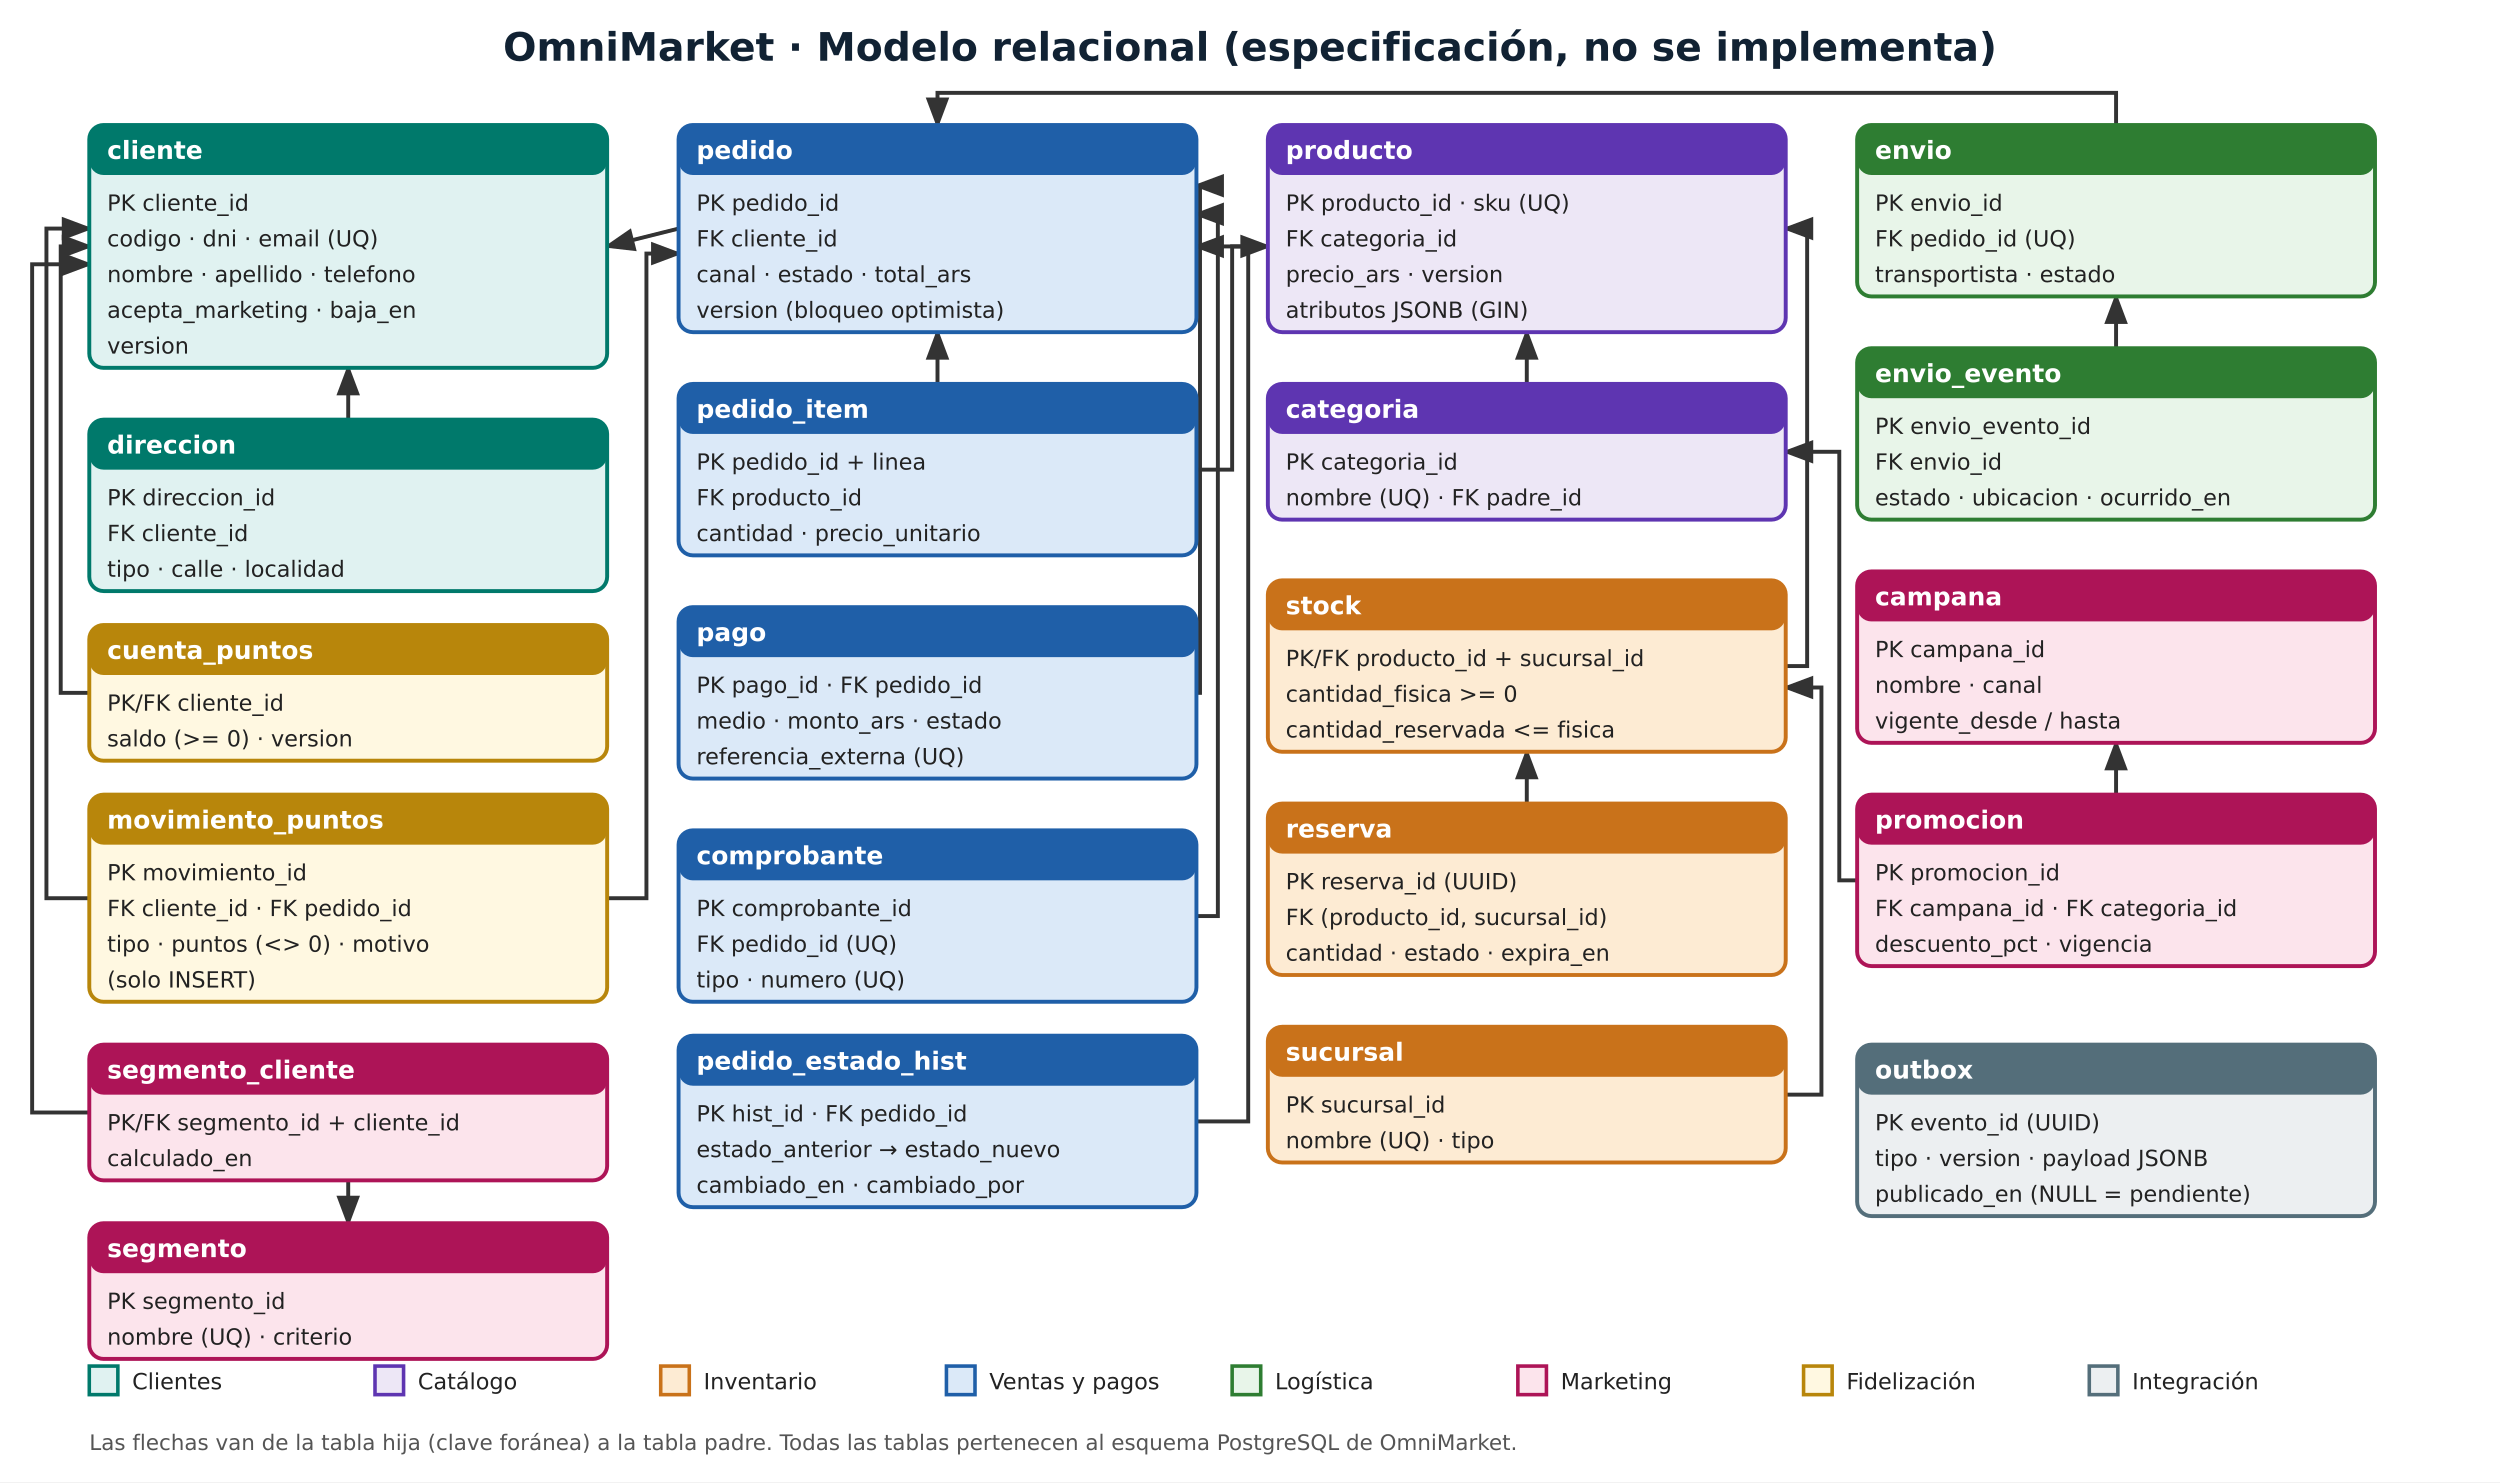
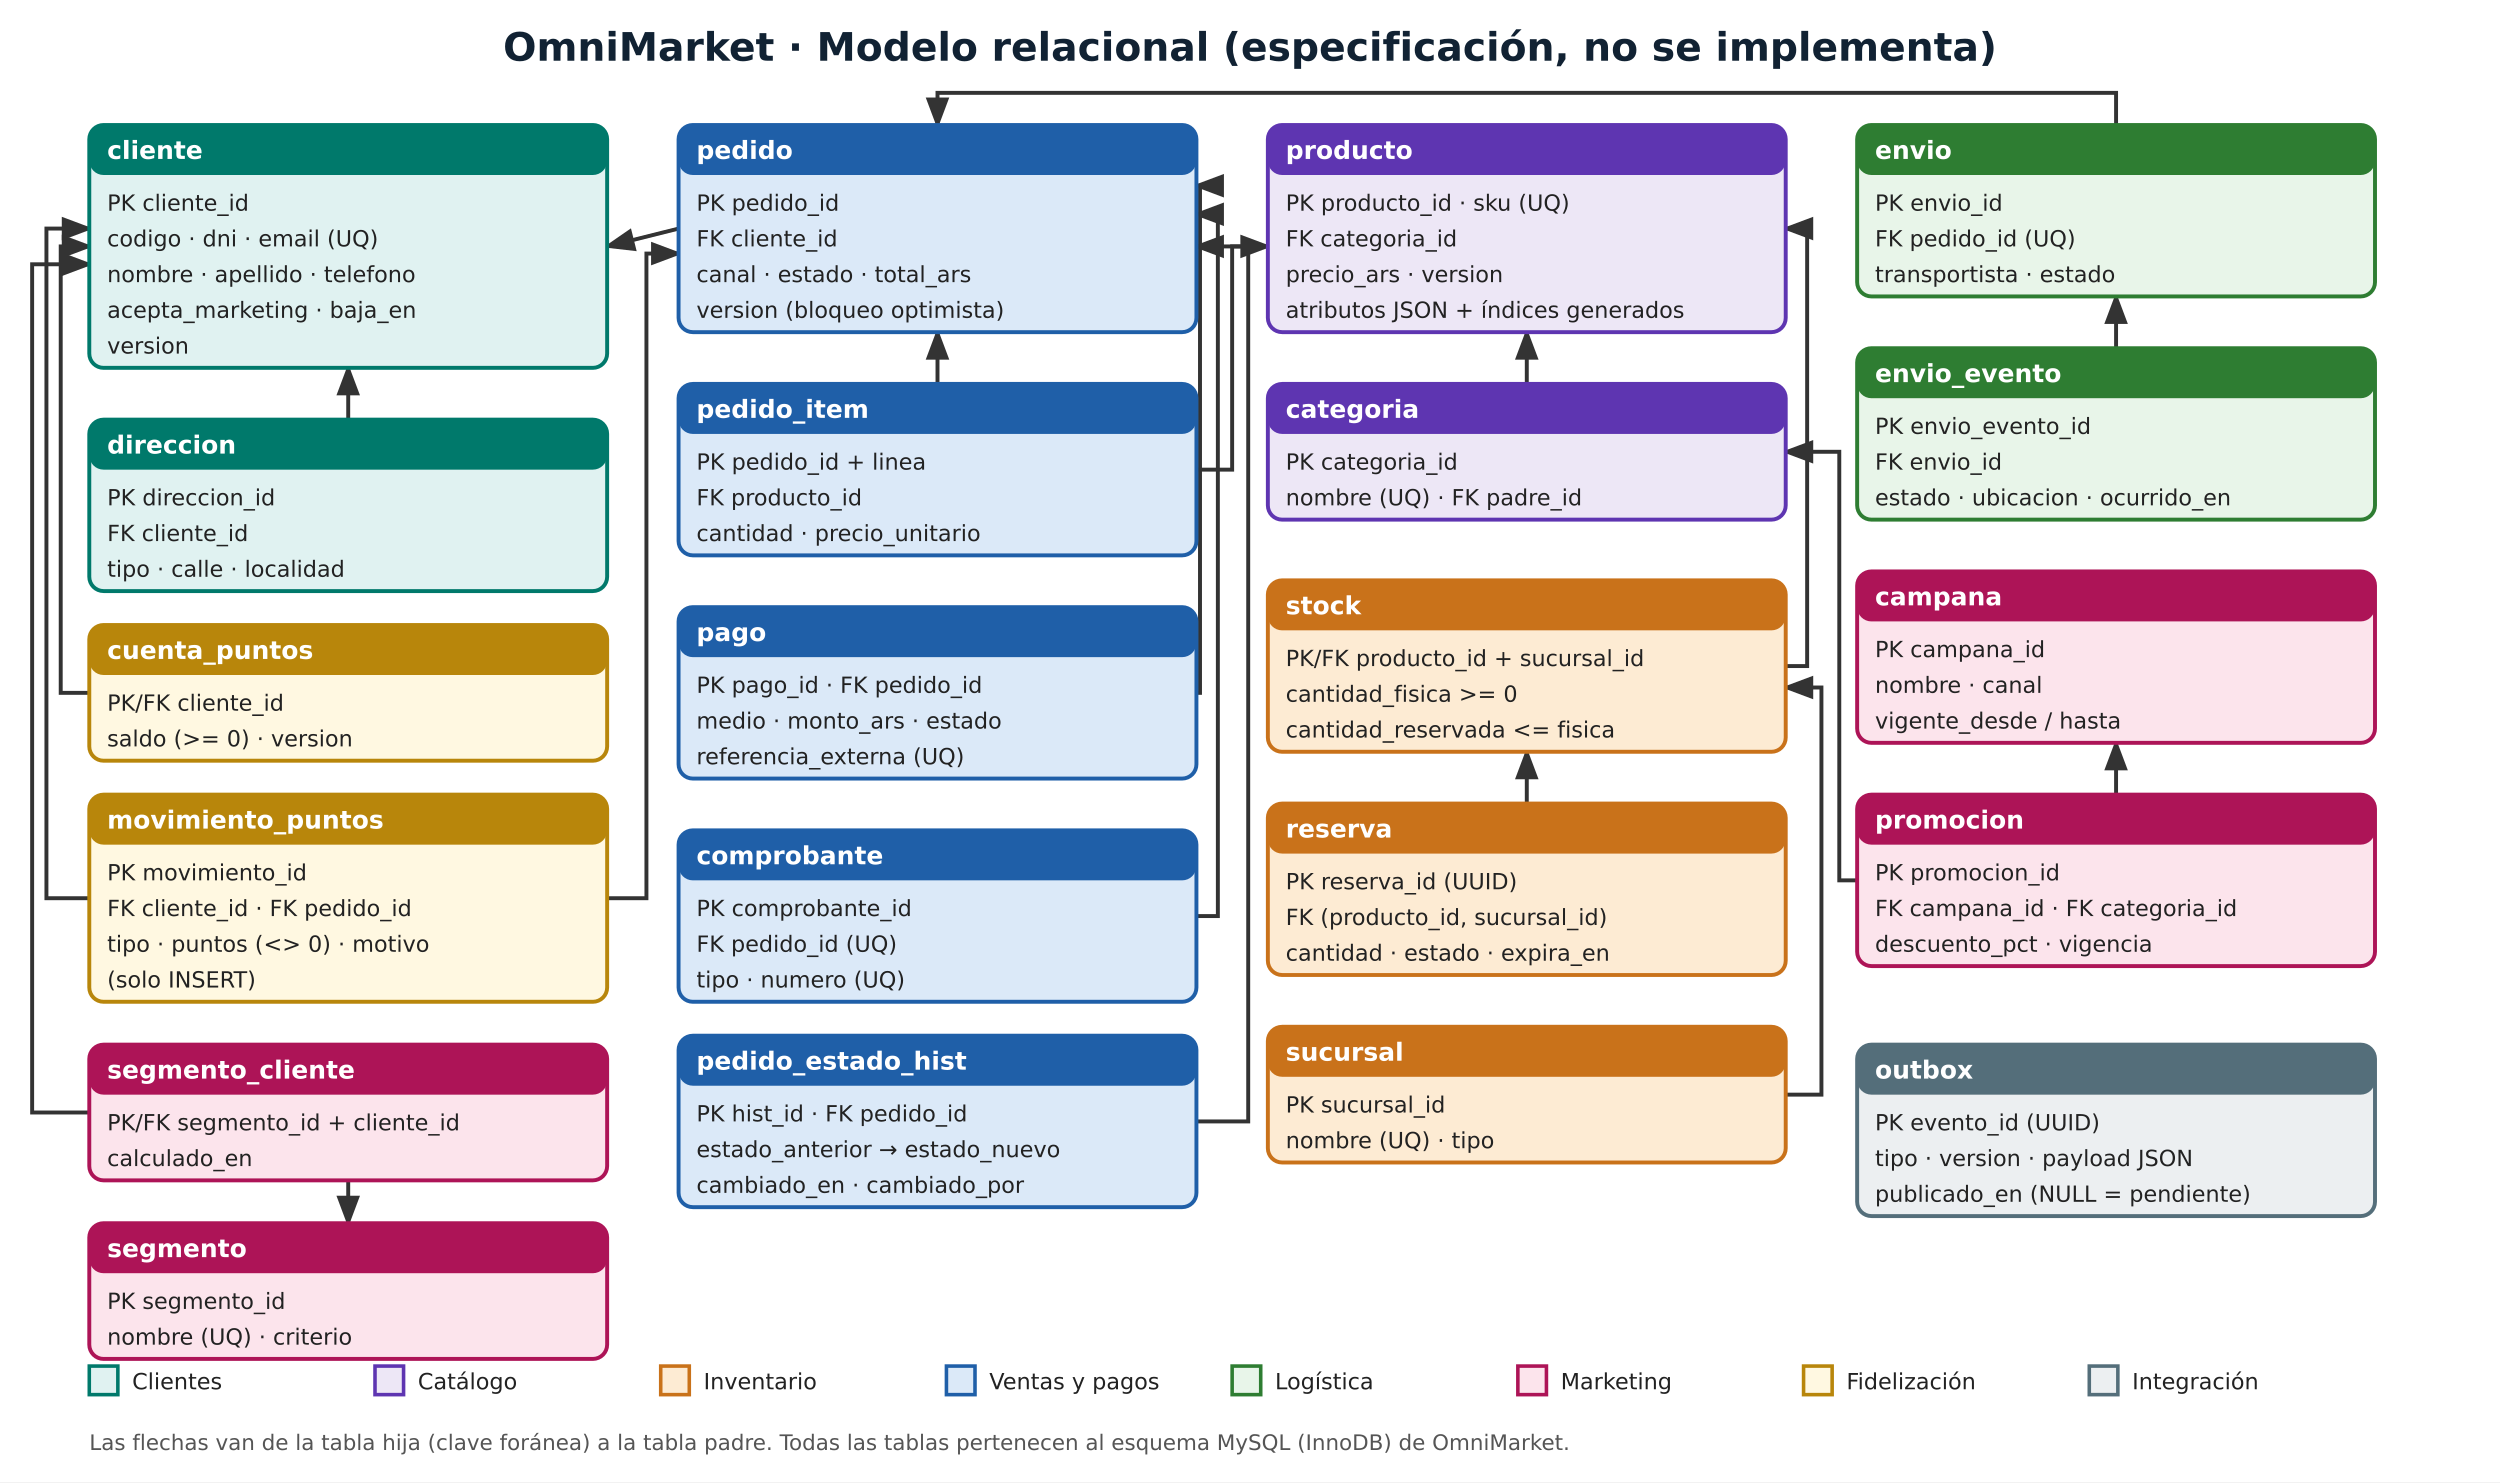
<svg xmlns="http://www.w3.org/2000/svg" width="1400" height="830" viewBox="0 0 1400 830" font-family="DejaVu Sans, Arial, sans-serif">
  <defs>
    <marker id="a" markerWidth="8" markerHeight="6" refX="7" refY="3" orient="auto">
      <path d="M0,0 L8,3 L0,6 z" fill="#333" />
    </marker>
    <marker id="b" markerWidth="8" markerHeight="6" refX="1" refY="3" orient="auto-start-reverse">
      <path d="M0,0 L8,3 L0,6 z" fill="#333" />
    </marker>
  </defs>
  <rect width="1400" height="830" fill="#ffffff" />
  <text x="700.0" y="34" font-size="22" font-weight="bold" fill="#123" text-anchor="middle">OmniMarket · Modelo relacional (especificación, no se implementa)</text>
  <path d="M195,235 L195,206" fill="none" stroke="#333" stroke-width="2.2" marker-end="url(#a)" />
  <path d="M50,388 L34,388 L34,138 L50,138" fill="none" stroke="#333" stroke-width="2.2" marker-end="url(#a)" />
  <path d="M50,503 L26,503 L26,128 L50,128" fill="none" stroke="#333" stroke-width="2.2" marker-end="url(#a)" />
  <path d="M50,623 L18,623 L18,148 L50,148" fill="none" stroke="#333" stroke-width="2.2" marker-end="url(#a)" />
  <path d="M195,661 L195,685" fill="none" stroke="#333" stroke-width="2.2" marker-end="url(#a)" />
  <path d="M380,128 L340,138" fill="none" stroke="#333" stroke-width="2.2" marker-end="url(#a)" />
  <path d="M340,503 L362,503 L362,142 L380,142" fill="none" stroke="#333" stroke-width="2.2" marker-end="url(#a)" />
  <path d="M525,215 L525,186" fill="none" stroke="#333" stroke-width="2.2" marker-end="url(#a)" />
  <path d="M670,263 L690,263 L690,138 L710,138" fill="none" stroke="#333" stroke-width="2.2" marker-end="url(#a)" />
  <path d="M670,388 L672,388 L672,104 L670,104" fill="none" stroke="#333" stroke-width="2.2" marker-end="url(#a)" />
  <path d="M670,513 L682,513 L682,120 L670,120" fill="none" stroke="#333" stroke-width="2.2" marker-end="url(#a)" />
  <path d="M670,628 L699,628 L699,138 L670,138" fill="none" stroke="#333" stroke-width="2.2" marker-end="url(#a)" />
  <path d="M855,215 L855,186" fill="none" stroke="#333" stroke-width="2.2" marker-end="url(#a)" />
  <path d="M1000,373 L1012,373 L1012,128 L1000,128" fill="none" stroke="#333" stroke-width="2.2" marker-end="url(#a)" />
  <path d="M1000,613 L1020,613 L1020,385 L1000,385" fill="none" stroke="#333" stroke-width="2.2" marker-end="url(#a)" />
  <path d="M855,450 L855,421" fill="none" stroke="#333" stroke-width="2.2" marker-end="url(#a)" />
  <path d="M1185,70 L1185,52 L525,52 L525,70" fill="none" stroke="#333" stroke-width="2.2" marker-end="url(#a)" />
  <path d="M1185,195 L1185,166" fill="none" stroke="#333" stroke-width="2.2" marker-end="url(#a)" />
  <path d="M1185,445 L1185,416" fill="none" stroke="#333" stroke-width="2.2" marker-end="url(#a)" />
  <path d="M1040,493 L1030,493 L1030,253 L1000,253" fill="none" stroke="#333" stroke-width="2.2" marker-end="url(#a)" />
  <rect x="50" y="70" width="290" height="136" rx="8" fill="#e0f2f1" stroke="#00796b" stroke-width="2.2" />
  <rect x="50" y="70" width="290" height="28" rx="8" fill="#00796b" />
  <text x="60" y="89" font-size="14" font-weight="bold" fill="#fff" text-anchor="start">cliente</text>
  <text x="60" y="118" font-size="12.5" font-weight="normal" fill="#222" text-anchor="start">PK cliente_id</text>
  <text x="60" y="138" font-size="12.5" font-weight="normal" fill="#222" text-anchor="start">codigo · dni · email  (UQ)</text>
  <text x="60" y="158" font-size="12.5" font-weight="normal" fill="#222" text-anchor="start">nombre · apellido · telefono</text>
  <text x="60" y="178" font-size="12.5" font-weight="normal" fill="#222" text-anchor="start">acepta_marketing · baja_en</text>
  <text x="60" y="198" font-size="12.5" font-weight="normal" fill="#222" text-anchor="start">version</text>
  <rect x="50" y="235" width="290" height="96" rx="8" fill="#e0f2f1" stroke="#00796b" stroke-width="2.2" />
  <rect x="50" y="235" width="290" height="28" rx="8" fill="#00796b" />
  <text x="60" y="254" font-size="14" font-weight="bold" fill="#fff" text-anchor="start">direccion</text>
  <text x="60" y="283" font-size="12.5" font-weight="normal" fill="#222" text-anchor="start">PK direccion_id</text>
  <text x="60" y="303" font-size="12.5" font-weight="normal" fill="#222" text-anchor="start">FK cliente_id</text>
  <text x="60" y="323" font-size="12.5" font-weight="normal" fill="#222" text-anchor="start">tipo · calle · localidad</text>
  <rect x="50" y="350" width="290" height="76" rx="8" fill="#fff8e1" stroke="#b8860b" stroke-width="2.2" />
  <rect x="50" y="350" width="290" height="28" rx="8" fill="#b8860b" />
  <text x="60" y="369" font-size="14" font-weight="bold" fill="#fff" text-anchor="start">cuenta_puntos</text>
  <text x="60" y="398" font-size="12.5" font-weight="normal" fill="#222" text-anchor="start">PK/FK cliente_id</text>
  <text x="60" y="418" font-size="12.5" font-weight="normal" fill="#222" text-anchor="start">saldo (&gt;= 0) · version</text>
  <rect x="50" y="445" width="290" height="116" rx="8" fill="#fff8e1" stroke="#b8860b" stroke-width="2.2" />
  <rect x="50" y="445" width="290" height="28" rx="8" fill="#b8860b" />
  <text x="60" y="464" font-size="14" font-weight="bold" fill="#fff" text-anchor="start">movimiento_puntos</text>
  <text x="60" y="493" font-size="12.5" font-weight="normal" fill="#222" text-anchor="start">PK movimiento_id</text>
  <text x="60" y="513" font-size="12.5" font-weight="normal" fill="#222" text-anchor="start">FK cliente_id · FK pedido_id</text>
  <text x="60" y="533" font-size="12.5" font-weight="normal" fill="#222" text-anchor="start">tipo · puntos (&lt;&gt; 0) · motivo</text>
  <text x="60" y="553" font-size="12.5" font-weight="normal" fill="#222" text-anchor="start">(solo INSERT)</text>
  <rect x="50" y="585" width="290" height="76" rx="8" fill="#fce4ec" stroke="#ad1457" stroke-width="2.2" />
  <rect x="50" y="585" width="290" height="28" rx="8" fill="#ad1457" />
  <text x="60" y="604" font-size="14" font-weight="bold" fill="#fff" text-anchor="start">segmento_cliente</text>
  <text x="60" y="633" font-size="12.5" font-weight="normal" fill="#222" text-anchor="start">PK/FK segmento_id + cliente_id</text>
  <text x="60" y="653" font-size="12.5" font-weight="normal" fill="#222" text-anchor="start">calculado_en</text>
  <rect x="50" y="685" width="290" height="76" rx="8" fill="#fce4ec" stroke="#ad1457" stroke-width="2.2" />
  <rect x="50" y="685" width="290" height="28" rx="8" fill="#ad1457" />
  <text x="60" y="704" font-size="14" font-weight="bold" fill="#fff" text-anchor="start">segmento</text>
  <text x="60" y="733" font-size="12.5" font-weight="normal" fill="#222" text-anchor="start">PK segmento_id</text>
  <text x="60" y="753" font-size="12.5" font-weight="normal" fill="#222" text-anchor="start">nombre (UQ) · criterio</text>
  <rect x="380" y="70" width="290" height="116" rx="8" fill="#dbe9f8" stroke="#1f5fa8" stroke-width="2.2" />
  <rect x="380" y="70" width="290" height="28" rx="8" fill="#1f5fa8" />
  <text x="390" y="89" font-size="14" font-weight="bold" fill="#fff" text-anchor="start">pedido</text>
  <text x="390" y="118" font-size="12.5" font-weight="normal" fill="#222" text-anchor="start">PK pedido_id</text>
  <text x="390" y="138" font-size="12.5" font-weight="normal" fill="#222" text-anchor="start">FK cliente_id</text>
  <text x="390" y="158" font-size="12.5" font-weight="normal" fill="#222" text-anchor="start">canal · estado · total_ars</text>
  <text x="390" y="178" font-size="12.5" font-weight="normal" fill="#222" text-anchor="start">version (bloqueo optimista)</text>
  <rect x="380" y="215" width="290" height="96" rx="8" fill="#dbe9f8" stroke="#1f5fa8" stroke-width="2.2" />
  <rect x="380" y="215" width="290" height="28" rx="8" fill="#1f5fa8" />
  <text x="390" y="234" font-size="14" font-weight="bold" fill="#fff" text-anchor="start">pedido_item</text>
  <text x="390" y="263" font-size="12.5" font-weight="normal" fill="#222" text-anchor="start">PK pedido_id + linea</text>
  <text x="390" y="283" font-size="12.5" font-weight="normal" fill="#222" text-anchor="start">FK producto_id</text>
  <text x="390" y="303" font-size="12.5" font-weight="normal" fill="#222" text-anchor="start">cantidad · precio_unitario</text>
  <rect x="380" y="340" width="290" height="96" rx="8" fill="#dbe9f8" stroke="#1f5fa8" stroke-width="2.2" />
  <rect x="380" y="340" width="290" height="28" rx="8" fill="#1f5fa8" />
  <text x="390" y="359" font-size="14" font-weight="bold" fill="#fff" text-anchor="start">pago</text>
  <text x="390" y="388" font-size="12.5" font-weight="normal" fill="#222" text-anchor="start">PK pago_id · FK pedido_id</text>
  <text x="390" y="408" font-size="12.5" font-weight="normal" fill="#222" text-anchor="start">medio · monto_ars · estado</text>
  <text x="390" y="428" font-size="12.5" font-weight="normal" fill="#222" text-anchor="start">referencia_externa (UQ)</text>
  <rect x="380" y="465" width="290" height="96" rx="8" fill="#dbe9f8" stroke="#1f5fa8" stroke-width="2.2" />
  <rect x="380" y="465" width="290" height="28" rx="8" fill="#1f5fa8" />
  <text x="390" y="484" font-size="14" font-weight="bold" fill="#fff" text-anchor="start">comprobante</text>
  <text x="390" y="513" font-size="12.5" font-weight="normal" fill="#222" text-anchor="start">PK comprobante_id</text>
  <text x="390" y="533" font-size="12.5" font-weight="normal" fill="#222" text-anchor="start">FK pedido_id (UQ)</text>
  <text x="390" y="553" font-size="12.5" font-weight="normal" fill="#222" text-anchor="start">tipo · numero (UQ)</text>
  <rect x="380" y="580" width="290" height="96" rx="8" fill="#dbe9f8" stroke="#1f5fa8" stroke-width="2.2" />
  <rect x="380" y="580" width="290" height="28" rx="8" fill="#1f5fa8" />
  <text x="390" y="599" font-size="14" font-weight="bold" fill="#fff" text-anchor="start">pedido_estado_hist</text>
  <text x="390" y="628" font-size="12.5" font-weight="normal" fill="#222" text-anchor="start">PK hist_id · FK pedido_id</text>
  <text x="390" y="648" font-size="12.5" font-weight="normal" fill="#222" text-anchor="start">estado_anterior → estado_nuevo</text>
  <text x="390" y="668" font-size="12.5" font-weight="normal" fill="#222" text-anchor="start">cambiado_en · cambiado_por</text>
  <rect x="710" y="70" width="290" height="116" rx="8" fill="#ede7f6" stroke="#5e35b1" stroke-width="2.2" />
  <rect x="710" y="70" width="290" height="28" rx="8" fill="#5e35b1" />
  <text x="720" y="89" font-size="14" font-weight="bold" fill="#fff" text-anchor="start">producto</text>
  <text x="720" y="118" font-size="12.5" font-weight="normal" fill="#222" text-anchor="start">PK producto_id · sku (UQ)</text>
  <text x="720" y="138" font-size="12.5" font-weight="normal" fill="#222" text-anchor="start">FK categoria_id</text>
  <text x="720" y="158" font-size="12.5" font-weight="normal" fill="#222" text-anchor="start">precio_ars · version</text>
-   <text x="720" y="178" font-size="12.5" font-weight="normal" fill="#222" text-anchor="start">atributos JSONB (GIN)</text>
+   <text x="720" y="178" font-size="12.5" font-weight="normal" fill="#222" text-anchor="start">atributos JSON + índices generados</text>
  <rect x="710" y="215" width="290" height="76" rx="8" fill="#ede7f6" stroke="#5e35b1" stroke-width="2.2" />
  <rect x="710" y="215" width="290" height="28" rx="8" fill="#5e35b1" />
  <text x="720" y="234" font-size="14" font-weight="bold" fill="#fff" text-anchor="start">categoria</text>
  <text x="720" y="263" font-size="12.5" font-weight="normal" fill="#222" text-anchor="start">PK categoria_id</text>
  <text x="720" y="283" font-size="12.5" font-weight="normal" fill="#222" text-anchor="start">nombre (UQ) · FK padre_id</text>
  <rect x="710" y="325" width="290" height="96" rx="8" fill="#fdebd3" stroke="#c9721a" stroke-width="2.2" />
  <rect x="710" y="325" width="290" height="28" rx="8" fill="#c9721a" />
  <text x="720" y="344" font-size="14" font-weight="bold" fill="#fff" text-anchor="start">stock</text>
  <text x="720" y="373" font-size="12.5" font-weight="normal" fill="#222" text-anchor="start">PK/FK producto_id + sucursal_id</text>
  <text x="720" y="393" font-size="12.5" font-weight="normal" fill="#222" text-anchor="start">cantidad_fisica &gt;= 0</text>
  <text x="720" y="413" font-size="12.5" font-weight="normal" fill="#222" text-anchor="start">cantidad_reservada &lt;= fisica</text>
  <rect x="710" y="450" width="290" height="96" rx="8" fill="#fdebd3" stroke="#c9721a" stroke-width="2.2" />
  <rect x="710" y="450" width="290" height="28" rx="8" fill="#c9721a" />
  <text x="720" y="469" font-size="14" font-weight="bold" fill="#fff" text-anchor="start">reserva</text>
  <text x="720" y="498" font-size="12.5" font-weight="normal" fill="#222" text-anchor="start">PK reserva_id (UUID)</text>
  <text x="720" y="518" font-size="12.5" font-weight="normal" fill="#222" text-anchor="start">FK (producto_id, sucursal_id)</text>
  <text x="720" y="538" font-size="12.5" font-weight="normal" fill="#222" text-anchor="start">cantidad · estado · expira_en</text>
  <rect x="710" y="575" width="290" height="76" rx="8" fill="#fdebd3" stroke="#c9721a" stroke-width="2.2" />
  <rect x="710" y="575" width="290" height="28" rx="8" fill="#c9721a" />
  <text x="720" y="594" font-size="14" font-weight="bold" fill="#fff" text-anchor="start">sucursal</text>
  <text x="720" y="623" font-size="12.5" font-weight="normal" fill="#222" text-anchor="start">PK sucursal_id</text>
  <text x="720" y="643" font-size="12.5" font-weight="normal" fill="#222" text-anchor="start">nombre (UQ) · tipo</text>
  <rect x="1040" y="70" width="290" height="96" rx="8" fill="#e8f5e9" stroke="#2e7d32" stroke-width="2.2" />
  <rect x="1040" y="70" width="290" height="28" rx="8" fill="#2e7d32" />
  <text x="1050" y="89" font-size="14" font-weight="bold" fill="#fff" text-anchor="start">envio</text>
  <text x="1050" y="118" font-size="12.5" font-weight="normal" fill="#222" text-anchor="start">PK envio_id</text>
  <text x="1050" y="138" font-size="12.5" font-weight="normal" fill="#222" text-anchor="start">FK pedido_id (UQ)</text>
  <text x="1050" y="158" font-size="12.5" font-weight="normal" fill="#222" text-anchor="start">transportista · estado</text>
  <rect x="1040" y="195" width="290" height="96" rx="8" fill="#e8f5e9" stroke="#2e7d32" stroke-width="2.2" />
  <rect x="1040" y="195" width="290" height="28" rx="8" fill="#2e7d32" />
  <text x="1050" y="214" font-size="14" font-weight="bold" fill="#fff" text-anchor="start">envio_evento</text>
  <text x="1050" y="243" font-size="12.5" font-weight="normal" fill="#222" text-anchor="start">PK envio_evento_id</text>
  <text x="1050" y="263" font-size="12.5" font-weight="normal" fill="#222" text-anchor="start">FK envio_id</text>
  <text x="1050" y="283" font-size="12.5" font-weight="normal" fill="#222" text-anchor="start">estado · ubicacion · ocurrido_en</text>
  <rect x="1040" y="320" width="290" height="96" rx="8" fill="#fce4ec" stroke="#ad1457" stroke-width="2.2" />
  <rect x="1040" y="320" width="290" height="28" rx="8" fill="#ad1457" />
  <text x="1050" y="339" font-size="14" font-weight="bold" fill="#fff" text-anchor="start">campana</text>
  <text x="1050" y="368" font-size="12.5" font-weight="normal" fill="#222" text-anchor="start">PK campana_id</text>
  <text x="1050" y="388" font-size="12.5" font-weight="normal" fill="#222" text-anchor="start">nombre · canal</text>
  <text x="1050" y="408" font-size="12.5" font-weight="normal" fill="#222" text-anchor="start">vigente_desde / hasta</text>
  <rect x="1040" y="445" width="290" height="96" rx="8" fill="#fce4ec" stroke="#ad1457" stroke-width="2.2" />
  <rect x="1040" y="445" width="290" height="28" rx="8" fill="#ad1457" />
  <text x="1050" y="464" font-size="14" font-weight="bold" fill="#fff" text-anchor="start">promocion</text>
  <text x="1050" y="493" font-size="12.5" font-weight="normal" fill="#222" text-anchor="start">PK promocion_id</text>
  <text x="1050" y="513" font-size="12.5" font-weight="normal" fill="#222" text-anchor="start">FK campana_id · FK categoria_id</text>
  <text x="1050" y="533" font-size="12.5" font-weight="normal" fill="#222" text-anchor="start">descuento_pct · vigencia</text>
  <rect x="1040" y="585" width="290" height="96" rx="8" fill="#eceff1" stroke="#546e7a" stroke-width="2.2" />
  <rect x="1040" y="585" width="290" height="28" rx="8" fill="#546e7a" />
  <text x="1050" y="604" font-size="14" font-weight="bold" fill="#fff" text-anchor="start">outbox</text>
  <text x="1050" y="633" font-size="12.5" font-weight="normal" fill="#222" text-anchor="start">PK evento_id (UUID)</text>
-   <text x="1050" y="653" font-size="12.5" font-weight="normal" fill="#222" text-anchor="start">tipo · version · payload JSONB</text>
+   <text x="1050" y="653" font-size="12.5" font-weight="normal" fill="#222" text-anchor="start">tipo · version · payload JSON</text>
  <text x="1050" y="673" font-size="12.5" font-weight="normal" fill="#222" text-anchor="start">publicado_en (NULL = pendiente)</text>
  <rect x="50" y="765" width="16" height="16" fill="#e0f2f1" stroke="#00796b" stroke-width="2" />
  <text x="74" y="778" font-size="12.5" font-weight="normal" fill="#222" text-anchor="start">Clientes</text>
  <rect x="210" y="765" width="16" height="16" fill="#ede7f6" stroke="#5e35b1" stroke-width="2" />
  <text x="234" y="778" font-size="12.5" font-weight="normal" fill="#222" text-anchor="start">Catálogo</text>
  <rect x="370" y="765" width="16" height="16" fill="#fdebd3" stroke="#c9721a" stroke-width="2" />
  <text x="394" y="778" font-size="12.5" font-weight="normal" fill="#222" text-anchor="start">Inventario</text>
  <rect x="530" y="765" width="16" height="16" fill="#dbe9f8" stroke="#1f5fa8" stroke-width="2" />
  <text x="554" y="778" font-size="12.5" font-weight="normal" fill="#222" text-anchor="start">Ventas y pagos</text>
  <rect x="690" y="765" width="16" height="16" fill="#e8f5e9" stroke="#2e7d32" stroke-width="2" />
  <text x="714" y="778" font-size="12.5" font-weight="normal" fill="#222" text-anchor="start">Logística</text>
  <rect x="850" y="765" width="16" height="16" fill="#fce4ec" stroke="#ad1457" stroke-width="2" />
  <text x="874" y="778" font-size="12.5" font-weight="normal" fill="#222" text-anchor="start">Marketing</text>
  <rect x="1010" y="765" width="16" height="16" fill="#fff8e1" stroke="#b8860b" stroke-width="2" />
  <text x="1034" y="778" font-size="12.5" font-weight="normal" fill="#222" text-anchor="start">Fidelización</text>
  <rect x="1170" y="765" width="16" height="16" fill="#eceff1" stroke="#546e7a" stroke-width="2" />
  <text x="1194" y="778" font-size="12.5" font-weight="normal" fill="#222" text-anchor="start">Integración</text>
-   <text x="50" y="812" font-size="12" font-weight="normal" fill="#555" text-anchor="start">Las flechas van de la tabla hija (clave foránea) a la tabla padre. Todas las tablas pertenecen al esquema PostgreSQL de OmniMarket.</text>
+   <text x="50" y="812" font-size="12" font-weight="normal" fill="#555" text-anchor="start">Las flechas van de la tabla hija (clave foránea) a la tabla padre. Todas las tablas pertenecen al esquema MySQL (InnoDB) de OmniMarket.</text>
</svg>
